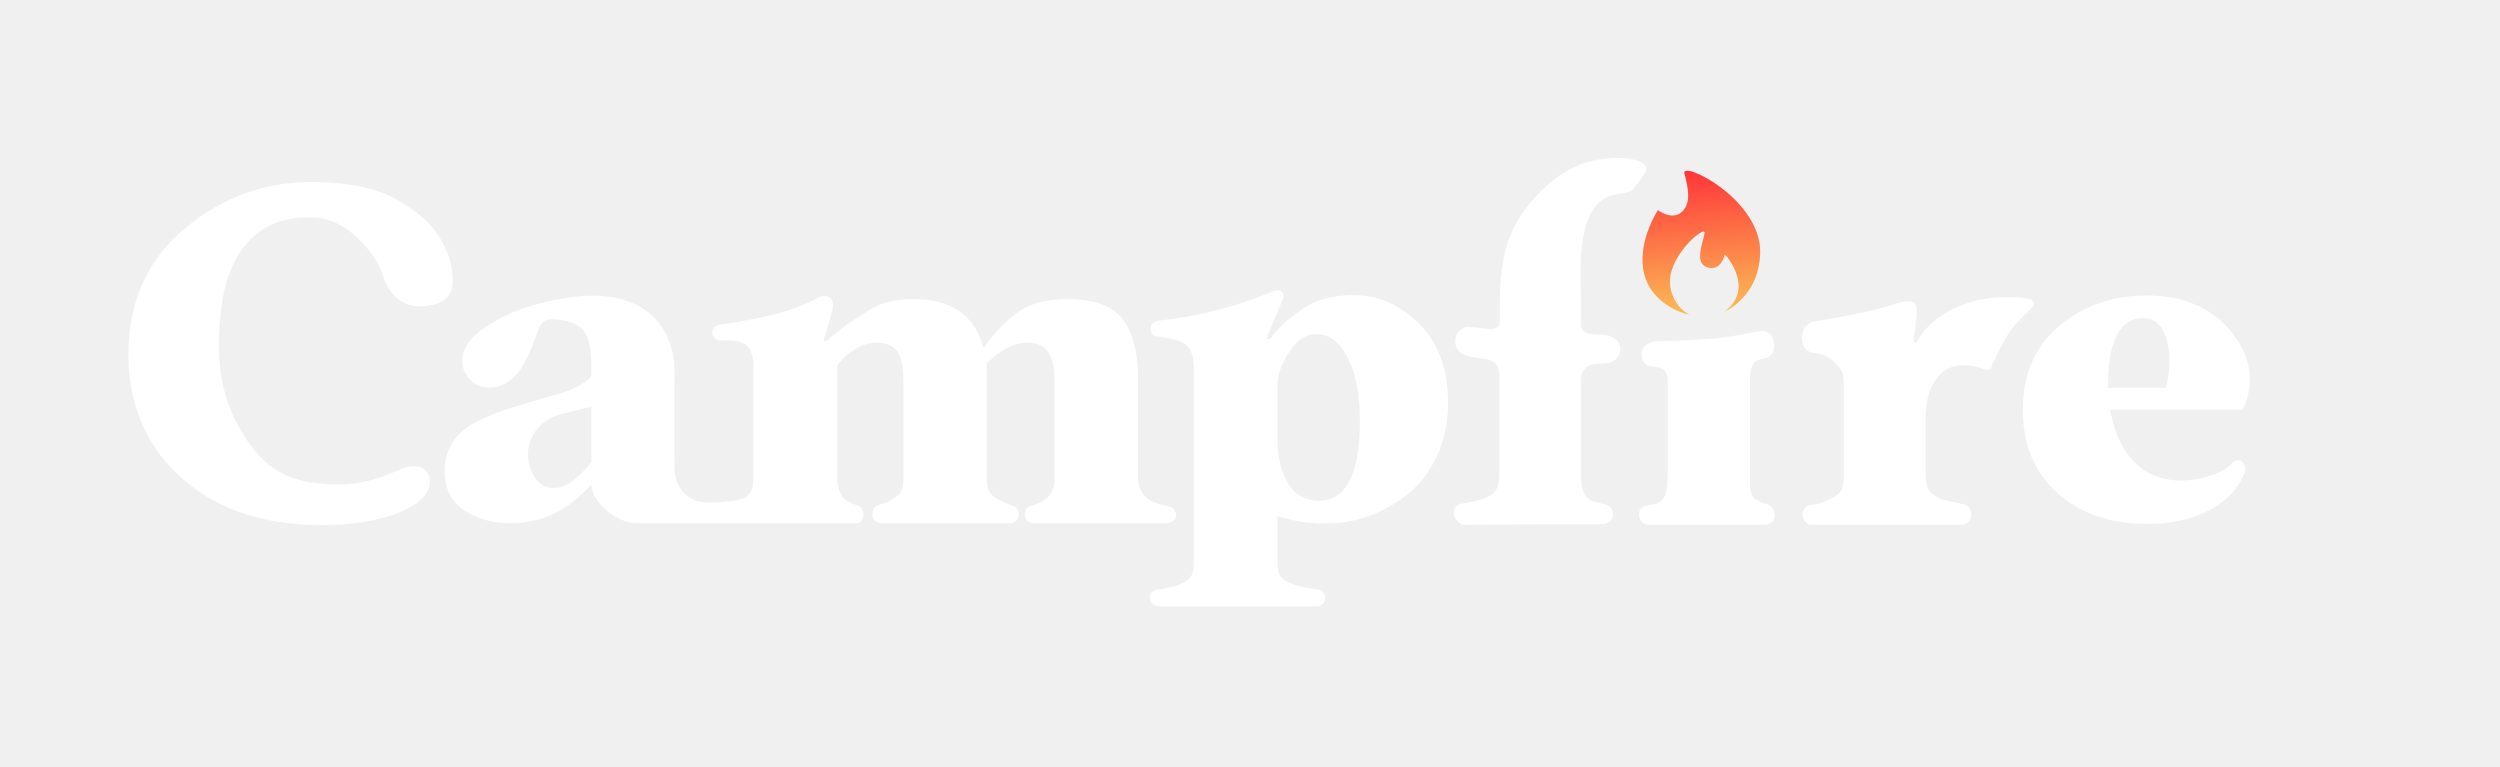
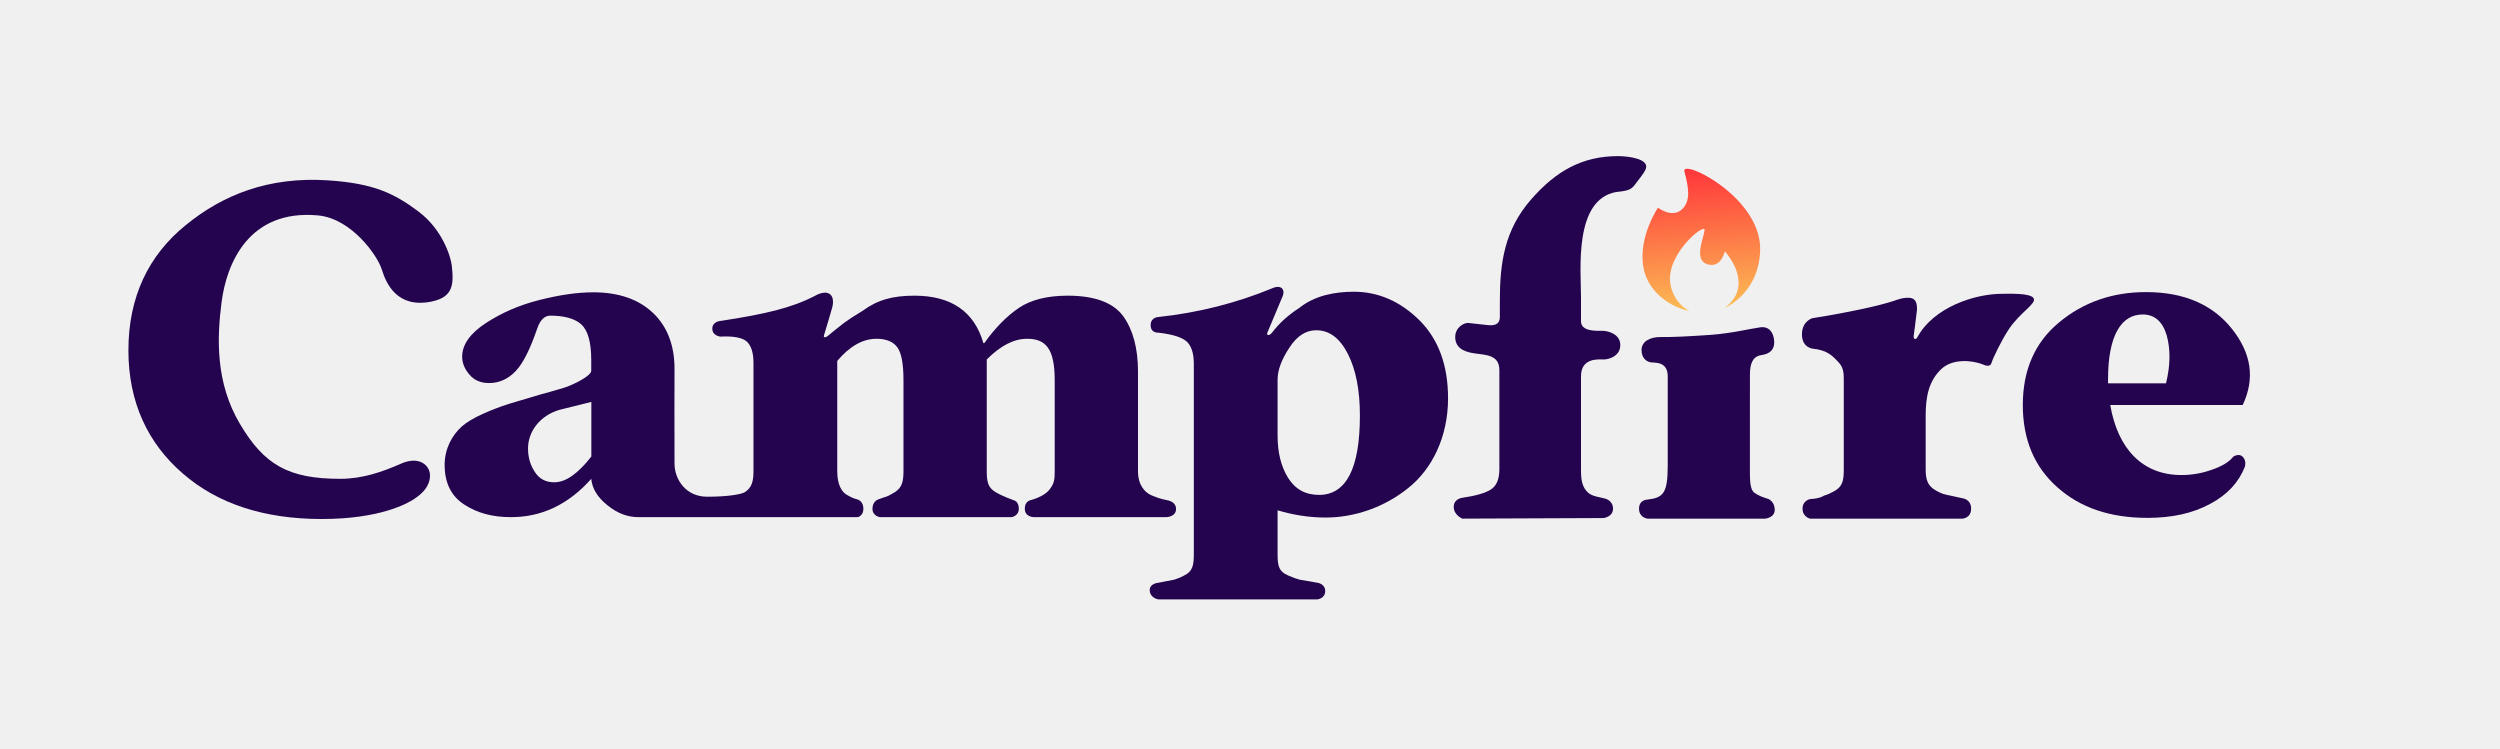
- <svg xmlns="http://www.w3.org/2000/svg" width="150" height="46" viewBox="0 0 150 46" fill="none">
-   <path d="M81.229 17.709C80.104 17.709 78.893 17.93 77.958 18.69C76.98 19.322 76.517 19.947 76.32 20.192C76.122 20.438 75.979 20.331 76.042 20.192C76.105 20.054 76.919 18.074 76.919 18.074C76.919 18.074 77.123 17.709 76.919 17.504C76.714 17.299 76.32 17.504 76.32 17.504C74.186 18.395 71.907 18.98 69.496 19.243C69.496 19.243 69.038 19.249 69.038 19.739C69.038 20.228 69.496 20.192 69.496 20.192C70.388 20.295 70.957 20.485 71.235 20.762C71.498 21.04 71.629 21.478 71.629 22.077V33.635C71.629 34.321 71.556 34.687 71.045 34.935C70.797 35.066 70.592 35.139 70.46 35.183C70.314 35.212 69.993 35.271 69.496 35.373C69.496 35.373 68.949 35.413 68.985 35.861C69.02 36.31 69.496 36.381 69.496 36.381H79.052C79.052 36.381 79.512 36.328 79.512 35.879C79.512 35.431 79.052 35.373 79.052 35.373C78.482 35.271 78.131 35.212 77.971 35.183C77.81 35.139 77.591 35.066 77.299 34.935C76.714 34.687 76.656 34.321 76.656 33.635V30.975C77.62 31.267 78.584 31.414 79.534 31.414C81.287 31.414 83.07 30.785 84.502 29.617C85.933 28.462 86.883 26.504 86.883 24.181C86.883 22.18 86.314 20.602 85.174 19.447C84.02 18.293 82.704 17.709 81.229 17.709ZM79.139 30.04C78.321 30.04 77.707 29.69 77.284 29.003C76.86 28.316 76.656 27.454 76.656 26.446V23.042C76.656 22.472 76.889 21.829 77.357 21.113C77.81 20.397 78.35 20.046 78.964 20.046C79.768 20.046 80.396 20.528 80.878 21.493C81.36 22.457 81.594 23.699 81.594 25.219C81.594 28.433 80.776 30.04 79.139 30.04Z" fill="white" />
-   <path d="M116.753 30.024C116.958 30.068 117.294 30.141 117.746 30.243C117.746 30.243 118.267 30.295 118.267 30.876C118.267 31.457 117.746 31.481 117.746 31.481H108.601C108.601 31.481 108.152 31.373 108.152 30.876C108.152 30.378 108.601 30.295 108.601 30.295C109.24 30.259 109.443 30.081 109.443 30.081C109.633 30.038 109.837 29.935 110.071 29.804C110.539 29.541 110.626 29.176 110.626 28.547V22.974C110.626 22.375 110.495 22.18 110.232 21.902C109.97 21.641 109.665 21.251 108.753 21.163C108.753 21.163 108.116 21.102 108.116 20.295C108.116 19.488 108.74 19.314 108.74 19.314C110.938 18.958 112.715 18.571 113.658 18.255C113.658 18.255 114.304 17.978 114.716 18.108C115.127 18.238 115.002 18.95 115.002 18.95C114.942 19.451 114.847 20.234 114.823 20.366C114.788 20.564 114.931 20.685 115.053 20.456C116.007 18.663 118.478 17.834 120.114 17.834C120.493 17.834 121.847 17.772 122.02 18.108C122.195 18.444 121.208 18.95 120.526 19.99C120.078 20.675 119.58 21.729 119.488 22.034C119.397 22.339 119.002 22.133 119.002 22.133C118.287 21.838 117.148 21.783 116.509 22.373C115.72 23.101 115.54 24.098 115.54 25.223V28.49C115.54 29.133 115.672 29.483 116.11 29.746C116.329 29.878 116.534 29.98 116.753 30.024Z" fill="white" />
-   <path d="M89.991 18.262C89.991 15.946 90.272 13.951 91.868 12.105C93.362 10.376 94.935 9.476 97.087 9.476C97.627 9.476 99 9.622 98.743 10.265C98.635 10.534 98.294 10.929 98.169 11.108C97.888 11.509 97.75 11.574 96.961 11.656C94.415 12.133 94.86 16.403 94.86 18.08V19.506C94.86 20.134 95.796 20.08 96.136 20.08C96.477 20.08 97.218 20.269 97.218 20.944C97.218 21.619 96.531 21.819 96.226 21.819C95.921 21.819 94.86 21.694 94.86 22.841V24.366V28.506C94.86 29.112 94.914 29.585 95.311 29.925C95.562 30.141 96.014 30.176 96.316 30.267C96.316 30.267 96.782 30.378 96.782 30.876C96.782 31.373 96.218 31.445 96.218 31.445L87.739 31.481C87.739 31.481 87.223 31.266 87.223 30.768C87.223 30.271 87.739 30.214 87.739 30.214C88.548 30.099 89.125 29.925 89.457 29.709C89.789 29.492 89.962 29.088 89.962 28.482V22.465C89.962 21.514 89.124 21.55 88.425 21.443C87.725 21.335 87.313 21.046 87.313 20.454C87.313 19.862 87.851 19.59 88.084 19.602C88.262 19.611 89.07 19.721 89.286 19.736L89.293 19.737C89.512 19.752 89.991 19.786 89.991 19.237V18.262Z" fill="white" />
-   <path d="M100.064 22.844V28.239C100.064 29.925 99.813 30.212 98.851 30.325C98.851 30.325 98.342 30.325 98.342 30.876C98.342 31.427 98.851 31.481 98.851 31.481H105.91C105.91 31.481 106.484 31.432 106.484 30.948C106.484 30.463 106.125 30.295 106.125 30.295L106.123 30.294C105.8 30.189 105.527 30.101 105.265 29.912C105.002 29.722 104.994 29.161 104.994 28.547C104.994 28.547 104.996 23.453 104.996 22.736C104.996 22.019 105.193 21.625 105.695 21.552C106.197 21.48 106.479 21.212 106.452 20.72C106.425 20.229 106.179 19.795 105.623 19.867C105.068 19.938 103.902 20.237 102.628 20.326C101.355 20.416 100.333 20.469 99.651 20.459C98.97 20.448 98.492 20.747 98.492 21.248C98.492 21.75 98.806 21.983 99.112 22.001C99.418 22.019 100.064 22.001 100.064 22.844Z" fill="white" />
-   <path fill-rule="evenodd" clip-rule="evenodd" d="M50.991 30.135C50.957 30.115 50.924 30.096 50.877 30.075C50.527 29.914 50.235 29.446 50.235 28.613V21.907C50.98 21.016 51.769 20.563 52.587 20.563C53.171 20.563 53.595 20.738 53.843 21.089C54.092 21.439 54.209 22.097 54.209 23.076V28.613C54.209 29.242 54.106 29.607 53.697 29.87C53.478 30.001 53.303 30.104 53.171 30.148C53.025 30.191 52.969 30.212 52.682 30.32C52.682 30.32 52.346 30.432 52.346 30.878C52.346 31.324 52.79 31.389 52.79 31.389H60.699C60.699 31.389 61.129 31.324 61.129 30.876C61.129 30.427 60.83 30.367 60.83 30.367C60.83 30.367 60.179 30.14 59.732 29.87C59.285 29.599 59.206 29.256 59.206 28.613V21.819C60.024 20.986 60.828 20.563 61.631 20.563C62.742 20.563 63.282 21.162 63.282 23.076V28.613C63.282 29.125 63.252 29.344 62.975 29.709C62.718 30.049 62.242 30.223 62.061 30.289C62.048 30.294 62.036 30.298 62.026 30.302C62.004 30.31 61.976 30.317 61.944 30.325C61.77 30.37 61.488 30.441 61.488 30.876C61.488 31.389 62.026 31.389 62.026 31.389H69.989C69.989 31.389 70.562 31.378 70.562 30.894C70.562 30.409 69.989 30.355 69.989 30.355C69.564 30.261 69.378 30.184 69.222 30.119C69.184 30.103 69.149 30.089 69.112 30.075C68.703 29.914 68.279 29.446 68.279 28.613V22.564C68.279 21.162 67.987 20.037 67.403 19.204C66.803 18.371 65.693 17.947 64.057 17.947C62.844 17.947 61.865 18.196 61.149 18.678C60.419 19.175 59.717 19.89 59.06 20.826H59.001C58.461 18.912 57.072 17.947 54.866 17.947C53.566 17.947 52.653 18.199 51.754 18.868C51.254 19.172 50.889 19.415 50.646 19.597C50.403 19.78 49.747 20.32 49.673 20.388C49.598 20.456 49.365 20.563 49.446 20.327C49.526 20.092 49.903 18.77 49.903 18.77C49.903 18.77 50.136 18.121 49.795 17.856C49.472 17.605 48.916 17.947 48.916 17.947C47.499 18.692 45.954 19.058 43.221 19.482C43.221 19.482 42.739 19.514 42.739 19.951C42.739 20.388 43.221 20.431 43.221 20.431C44.039 20.387 44.58 20.504 44.828 20.753C45.077 21.001 45.208 21.425 45.208 22.024V28.613C45.208 29.242 45.092 29.607 44.697 29.87C44.492 30.001 43.708 30.15 42.431 30.15C41.154 30.15 40.484 29.116 40.471 28.16C40.458 27.205 40.471 22.389 40.471 22.389C40.471 20.972 40.047 19.832 39.185 18.999C38.323 18.166 37.125 17.743 35.591 17.743C34.641 17.743 33.56 17.903 32.362 18.21C31.164 18.517 30.097 18.985 29.148 19.613C28.198 20.241 27.73 20.928 27.73 21.644C27.73 22.038 27.876 22.404 28.169 22.74C28.446 23.076 28.841 23.251 29.337 23.251C29.966 23.251 30.492 23.003 30.945 22.52C31.398 22.038 31.821 21.162 32.245 19.905C32.42 19.408 32.683 19.16 33.019 19.16C33.852 19.16 34.481 19.335 34.875 19.686C35.27 20.051 35.474 20.767 35.474 21.848V22.506C35.474 22.788 34.597 23.236 34.247 23.383C34.071 23.456 33.852 23.543 33.575 23.616C33.391 23.665 33.259 23.706 33.173 23.734C33.129 23.747 33.098 23.758 33.078 23.762C32.946 23.806 32.727 23.865 32.45 23.938C31.973 24.082 31.556 24.207 31.195 24.315C30.937 24.392 30.708 24.461 30.506 24.522C30.024 24.683 29.513 24.873 28.972 25.121C28.417 25.37 27.993 25.633 27.716 25.881C27.131 26.407 26.678 27.225 26.678 28.219C26.678 29.315 27.073 30.118 27.862 30.63C28.636 31.141 29.557 31.389 30.623 31.389C32.479 31.404 34.101 30.63 35.474 29.066C35.533 29.665 35.854 30.191 36.453 30.674C37.038 31.156 37.651 31.389 38.294 31.389L41.333 31.39C41.554 31.39 41.762 31.39 42.057 31.39C42.241 31.39 42.459 31.39 42.735 31.39H43.221L51.463 31.389C51.463 31.389 51.804 31.324 51.804 30.876C51.804 30.427 51.463 30.32 51.463 30.32C51.162 30.237 51.074 30.185 50.991 30.135ZM32.091 28.647C32.354 29.07 32.748 29.275 33.26 29.275C33.946 29.275 34.677 28.749 35.481 27.712V24.395L33.567 24.877C32.383 25.228 31.682 26.207 31.682 27.215C31.682 27.756 31.813 28.223 32.091 28.647Z" fill="white" />
-   <path d="M14.393 25.729C15.853 28.222 17.311 29.064 20.419 29.064C21.764 29.064 22.966 28.634 24.06 28.143C25.154 27.653 25.817 28.246 25.799 28.888C25.782 29.53 25.351 29.943 24.885 30.266C24.419 30.588 22.753 31.503 19.302 31.503C15.85 31.503 13.058 30.583 10.97 28.742C8.881 26.923 7.704 24.425 7.704 21.269C7.704 18.003 8.925 15.483 11.145 13.664C13.344 11.845 16.097 10.709 19.675 10.946C22.422 11.129 23.648 11.736 25.099 12.832C26.55 13.928 27.045 15.583 27.106 16.116C27.234 17.246 27.2 18.036 25.889 18.306C23.821 18.731 23.168 17.211 22.909 16.359C22.65 15.508 21.084 13.26 19.077 13.075C14.881 12.688 13.591 16.063 13.3 18.306C13.008 20.548 12.934 23.235 14.393 25.729Z" fill="white" />
-   <path d="M130.881 28.834C128.558 28.834 127.068 27.256 126.614 24.582H134.563C135.308 22.99 135.089 21.456 133.92 19.965C132.751 18.475 131.027 17.73 128.762 17.73C126.746 17.73 125.007 18.344 123.561 19.556C122.1 20.769 121.369 22.449 121.369 24.582C121.369 26.672 122.056 28.338 123.444 29.579C124.818 30.821 126.614 31.435 128.85 31.435C130.311 31.435 131.568 31.157 132.605 30.588C133.642 30.032 134.329 29.273 134.695 28.323C134.695 28.323 134.802 27.963 134.563 27.724C134.324 27.485 133.993 27.724 133.993 27.724C133.745 28.045 133.307 28.308 132.707 28.513C132.108 28.732 131.495 28.834 130.881 28.834ZM128.558 19.089C129.274 19.089 129.756 19.512 130.004 20.36C130.238 21.222 130.223 22.186 129.961 23.267H126.483V23.005C126.483 20.375 127.273 19.089 128.558 19.089Z" fill="white" />
-   <path fill-rule="evenodd" clip-rule="evenodd" d="M105.611 15.203C105.704 11.96 100.857 9.591 101.064 10.404C101.27 11.217 101.509 12.165 100.912 12.714C100.315 13.263 99.477 12.606 99.477 12.606C99.477 12.606 98.337 14.316 98.583 16.101C98.829 17.887 100.465 18.575 100.701 18.673C100.701 18.673 101.006 18.801 101.371 18.885C100.95 18.659 100.404 18.183 100.23 17.282C99.881 15.47 102.319 13.489 102.275 13.965C102.265 14.075 102.223 14.232 102.175 14.412C102.017 15.004 101.793 15.838 102.441 16.04C103.286 16.302 103.488 15.256 103.488 15.256C103.488 15.256 104.294 16.11 104.317 17.135C104.336 17.988 103.737 18.504 103.463 18.697C104.035 18.454 105.547 17.436 105.611 15.203Z" fill="url(#paint0_linear)" />
+ <svg xmlns="http://www.w3.org/2000/svg" width="197" height="59" viewBox="0 0 197 59" fill="none">
+   <path d="M106.681 22.989C105.203 22.989 103.613 23.277 102.385 24.263C101.101 25.084 100.492 25.895 100.233 26.214C99.974 26.533 99.786 26.393 99.868 26.214C99.951 26.035 101.02 23.464 101.02 23.464C101.02 23.464 101.288 22.989 101.02 22.724C100.751 22.458 100.233 22.724 100.233 22.724C97.431 23.881 94.438 24.64 91.272 24.981C91.272 24.981 90.671 24.99 90.671 25.625C90.671 26.261 91.272 26.214 91.272 26.214C92.442 26.347 93.191 26.593 93.555 26.954C93.901 27.314 94.073 27.883 94.073 28.661V43.665C94.073 44.556 93.978 45.03 93.306 45.353C92.98 45.523 92.711 45.618 92.538 45.675C92.346 45.713 91.924 45.789 91.272 45.922C91.272 45.922 90.553 45.973 90.6 46.555C90.647 47.138 91.272 47.231 91.272 47.231H103.821C103.821 47.231 104.426 47.161 104.426 46.579C104.426 45.997 103.821 45.922 103.821 45.922C103.073 45.789 102.613 45.713 102.401 45.675C102.19 45.618 101.902 45.523 101.519 45.353C100.751 45.03 100.674 44.556 100.674 43.665V40.213C101.941 40.592 103.207 40.782 104.455 40.782C106.757 40.782 109.099 39.966 110.979 38.449C112.859 36.95 114.107 34.408 114.107 31.392C114.107 28.794 113.358 26.745 111.862 25.247C110.346 23.748 108.619 22.989 106.681 22.989ZM103.937 38.998C102.862 38.998 102.056 38.543 101.499 37.652C100.943 36.76 100.674 35.641 100.674 34.333V29.913C100.674 29.173 100.981 28.338 101.596 27.409C102.19 26.48 102.9 26.024 103.706 26.024C104.762 26.024 105.587 26.65 106.22 27.902C106.853 29.154 107.16 30.766 107.16 32.739C107.16 36.912 106.086 38.998 103.937 38.998Z" fill="#24044E" />
+   <path d="M153.336 38.977C153.605 39.034 154.046 39.129 154.64 39.261C154.64 39.261 155.324 39.329 155.324 40.083C155.324 40.837 154.64 40.869 154.64 40.869H142.629C142.629 40.869 142.04 40.729 142.04 40.083C142.04 39.437 142.629 39.329 142.629 39.329C143.468 39.283 143.735 39.052 143.735 39.052C143.985 38.995 144.253 38.862 144.56 38.691C145.174 38.35 145.289 37.876 145.289 37.06V29.825C145.289 29.047 145.117 28.794 144.771 28.434C144.428 28.094 144.027 27.588 142.829 27.473C142.829 27.473 141.993 27.394 141.993 26.347C141.993 25.299 142.813 25.074 142.813 25.074C145.699 24.611 148.032 24.109 149.271 23.698C149.271 23.698 150.12 23.339 150.66 23.507C151.201 23.676 151.036 24.601 151.036 24.601C150.958 25.252 150.833 26.268 150.802 26.44C150.754 26.696 150.943 26.853 151.103 26.556C152.356 24.228 155.601 23.152 157.75 23.152C158.248 23.152 160.026 23.071 160.253 23.507C160.482 23.944 159.187 24.6 158.291 25.951C157.702 26.841 157.048 28.209 156.927 28.605C156.808 29.001 156.289 28.733 156.289 28.733C155.35 28.35 153.855 28.279 153.015 29.045C151.979 29.99 151.743 31.284 151.743 32.745V36.985C151.743 37.82 151.916 38.275 152.491 38.617C152.779 38.787 153.048 38.92 153.336 38.977Z" fill="#24044E" />
+   <path d="M118.188 23.708C118.188 20.701 118.557 18.111 120.653 15.714C122.616 13.47 124.681 12.302 127.508 12.302C128.216 12.302 130.02 12.491 129.682 13.326C129.541 13.675 129.094 14.188 128.929 14.42C128.56 14.941 128.379 15.026 127.343 15.132C123.998 15.751 124.583 21.294 124.583 23.472V25.322C124.583 26.137 125.812 26.067 126.259 26.067C126.707 26.067 127.68 26.313 127.68 27.19C127.68 28.066 126.777 28.326 126.377 28.326C125.977 28.326 124.583 28.163 124.583 29.653V31.632V37.006C124.583 37.793 124.654 38.407 125.176 38.849C125.506 39.129 126.098 39.175 126.495 39.293C126.495 39.293 127.107 39.437 127.107 40.083C127.107 40.729 126.366 40.822 126.366 40.822L115.231 40.869C115.231 40.869 114.553 40.589 114.553 39.944C114.553 39.297 115.231 39.224 115.231 39.224C116.293 39.074 117.051 38.849 117.487 38.568C117.923 38.287 118.15 37.762 118.15 36.975V29.164C118.15 27.93 117.05 27.977 116.131 27.837C115.213 27.697 114.671 27.322 114.671 26.553C114.671 25.785 115.378 25.432 115.684 25.447C115.917 25.459 116.979 25.602 117.262 25.621L117.272 25.622C117.559 25.642 118.188 25.687 118.188 24.973V23.708Z" fill="#24044E" />
+   <path d="M131.417 29.656V36.66C131.417 38.849 131.088 39.221 129.824 39.367C129.824 39.367 129.156 39.367 129.156 40.083C129.156 40.799 129.824 40.869 129.824 40.869H139.095C139.095 40.869 139.849 40.805 139.849 40.176C139.849 39.548 139.378 39.329 139.378 39.329L139.375 39.328C138.951 39.192 138.592 39.077 138.248 38.831C137.902 38.585 137.892 37.857 137.892 37.06C137.892 37.06 137.894 30.447 137.894 29.516C137.894 28.585 138.154 28.074 138.813 27.979C139.473 27.885 139.843 27.537 139.808 26.899C139.772 26.261 139.449 25.698 138.719 25.791C137.989 25.884 136.458 26.271 134.785 26.388C133.113 26.504 131.771 26.573 130.876 26.559C129.981 26.545 129.353 26.933 129.353 27.584C129.353 28.235 129.765 28.538 130.167 28.561C130.569 28.585 131.417 28.561 131.417 29.656Z" fill="#24044E" />
+   <path fill-rule="evenodd" clip-rule="evenodd" d="M66.968 39.122C66.924 39.096 66.88 39.07 66.819 39.043C66.359 38.834 65.975 38.227 65.975 37.146V28.44C66.954 27.283 67.99 26.695 69.064 26.695C69.832 26.695 70.388 26.922 70.715 27.377C71.041 27.833 71.194 28.686 71.194 29.957V37.146C71.194 37.962 71.06 38.436 70.523 38.777C70.235 38.948 70.005 39.081 69.832 39.138C69.64 39.194 69.567 39.222 69.19 39.361C69.19 39.361 68.749 39.507 68.749 40.086C68.749 40.665 69.331 40.75 69.331 40.75H79.718C79.718 40.75 80.283 40.665 80.283 40.083C80.283 39.501 79.891 39.422 79.891 39.422C79.891 39.422 79.035 39.128 78.448 38.777C77.861 38.426 77.757 37.981 77.757 37.146V28.326C78.832 27.245 79.887 26.695 80.942 26.695C82.401 26.695 83.111 27.472 83.111 29.957V37.146C83.111 37.81 83.07 38.094 82.708 38.569C82.371 39.01 81.745 39.236 81.507 39.321C81.49 39.328 81.474 39.333 81.461 39.338C81.432 39.349 81.395 39.358 81.353 39.369C81.124 39.426 80.754 39.519 80.754 40.083C80.754 40.75 81.461 40.75 81.461 40.75H91.919C91.919 40.75 92.672 40.735 92.672 40.106C92.672 39.478 91.919 39.408 91.919 39.408C91.362 39.285 91.116 39.185 90.912 39.101C90.862 39.081 90.816 39.061 90.767 39.043C90.23 38.834 89.674 38.227 89.674 37.146V29.293C89.674 27.472 89.29 26.012 88.522 24.931C87.735 23.849 86.277 23.299 84.128 23.299C82.535 23.299 81.25 23.622 80.309 24.248C79.35 24.893 78.429 25.822 77.565 27.036H77.489C76.778 24.551 74.956 23.299 72.058 23.299C70.35 23.299 69.151 23.625 67.971 24.494C67.314 24.889 66.834 25.205 66.515 25.442C66.195 25.678 65.335 26.38 65.237 26.468C65.139 26.556 64.832 26.695 64.939 26.389C65.045 26.084 65.539 24.368 65.539 24.368C65.539 24.368 65.845 23.525 65.398 23.181C64.974 22.855 64.243 23.299 64.243 23.299C62.382 24.267 60.353 24.741 56.764 25.291C56.764 25.291 56.13 25.333 56.13 25.901C56.13 26.468 56.764 26.524 56.764 26.524C57.839 26.467 58.549 26.619 58.875 26.941C59.201 27.264 59.374 27.814 59.374 28.591V37.146C59.374 37.962 59.22 38.436 58.702 38.777C58.434 38.948 57.403 39.141 55.726 39.141C54.048 39.141 53.17 37.799 53.152 36.558C53.135 35.317 53.152 29.066 53.152 29.066C53.152 27.226 52.596 25.746 51.464 24.665C50.331 23.584 48.758 23.034 46.743 23.034C45.496 23.034 44.076 23.242 42.502 23.641C40.929 24.039 39.528 24.646 38.281 25.462C37.033 26.277 36.419 27.169 36.419 28.098C36.419 28.61 36.611 29.085 36.995 29.521C37.359 29.957 37.878 30.185 38.53 30.185C39.355 30.185 40.046 29.862 40.641 29.236C41.236 28.61 41.792 27.472 42.349 25.841C42.579 25.196 42.924 24.873 43.366 24.873C44.46 24.873 45.285 25.101 45.803 25.556C46.321 26.031 46.59 26.96 46.59 28.364V29.217C46.59 29.583 45.438 30.166 44.978 30.355C44.747 30.45 44.46 30.564 44.095 30.659C43.854 30.722 43.68 30.776 43.568 30.811C43.51 30.829 43.468 30.842 43.443 30.849C43.27 30.905 42.982 30.981 42.617 31.076C41.992 31.264 41.444 31.426 40.97 31.566C40.631 31.666 40.33 31.756 40.065 31.835C39.432 32.044 38.76 32.29 38.05 32.613C37.321 32.935 36.765 33.276 36.4 33.599C35.633 34.282 35.038 35.344 35.038 36.634C35.038 38.056 35.556 39.1 36.592 39.764C37.609 40.428 38.818 40.75 40.219 40.75C42.656 40.769 44.786 39.764 46.59 37.734C46.666 38.512 47.089 39.194 47.875 39.821C48.643 40.447 49.449 40.75 50.293 40.75L54.284 40.751C54.574 40.75 54.848 40.75 55.235 40.751C55.477 40.751 55.763 40.751 56.125 40.751H56.764L67.588 40.75C67.588 40.75 68.036 40.665 68.036 40.083C68.036 39.501 67.588 39.361 67.588 39.361C67.193 39.253 67.078 39.186 66.968 39.122ZM42.146 37.189C42.492 37.739 43.01 38.005 43.681 38.005C44.583 38.005 45.543 37.322 46.598 35.975V31.67L44.084 32.296C42.53 32.751 41.609 34.022 41.609 35.331C41.609 36.032 41.782 36.639 42.146 37.189Z" fill="#24044E" />
+   <path d="M18.904 33.401C20.82 36.638 22.735 37.731 26.817 37.731C28.584 37.731 30.162 37.172 31.599 36.536C33.035 35.899 33.907 36.669 33.883 37.503C33.86 38.336 33.295 38.872 32.682 39.291C32.07 39.71 29.883 40.898 25.35 40.898C20.817 40.898 17.15 39.703 14.407 37.313C11.664 34.952 10.118 31.708 10.118 27.611C10.118 23.372 11.722 20.1 14.638 17.739C17.525 15.377 21.141 13.902 25.841 14.211C29.448 14.447 31.057 15.236 32.963 16.658C34.869 18.081 35.519 20.23 35.599 20.922C35.768 22.388 35.722 23.414 34.001 23.764C31.285 24.317 30.428 22.343 30.087 21.238C29.747 20.132 27.691 17.214 25.055 16.974C19.544 16.472 17.85 20.853 17.467 23.764C17.084 26.675 16.986 30.164 18.904 33.401Z" fill="#24044E" />
+   <path d="M171.891 37.433C168.84 37.433 166.882 35.384 166.287 31.913H176.726C177.705 29.846 177.417 27.854 175.882 25.919C174.346 23.984 172.082 23.017 169.107 23.017C166.46 23.017 164.176 23.814 162.277 25.388C160.358 26.962 159.398 29.144 159.398 31.913C159.398 34.626 160.299 36.788 162.123 38.4C163.927 40.012 166.287 40.809 169.223 40.809C171.142 40.809 172.792 40.449 174.154 39.709C175.517 38.988 176.418 38.002 176.899 36.769C176.899 36.769 177.04 36.301 176.726 35.991C176.412 35.681 175.977 35.991 175.977 35.991C175.651 36.409 175.076 36.75 174.289 37.016C173.502 37.3 172.696 37.433 171.891 37.433ZM168.84 24.781C169.78 24.781 170.412 25.331 170.739 26.431C171.046 27.55 171.026 28.802 170.681 30.206H166.114V29.864C166.114 26.45 167.151 24.781 168.84 24.781Z" fill="#24044E" />
+   <path fill-rule="evenodd" clip-rule="evenodd" d="M138.702 19.737C138.824 15.527 132.459 12.451 132.73 13.507C133.002 14.563 133.315 15.793 132.531 16.506C131.747 17.219 130.646 16.365 130.646 16.365C130.646 16.365 129.149 18.585 129.472 20.903C129.795 23.221 131.944 24.114 132.254 24.242C132.254 24.242 132.655 24.407 133.135 24.516C132.582 24.223 131.864 23.606 131.636 22.436C131.178 20.084 134.379 17.512 134.322 18.129C134.309 18.273 134.253 18.477 134.19 18.71C133.982 19.478 133.689 20.561 134.54 20.823C135.649 21.163 135.914 19.805 135.914 19.805C135.914 19.805 136.973 20.914 137.003 22.245C137.028 23.352 136.242 24.022 135.882 24.273C136.633 23.957 138.618 22.635 138.702 19.737Z" fill="url(#paint0_linear)" />
  <defs>
-     <linearGradient id="paint0_linear" x1="101.665" y1="10.206" x2="102.372" y2="18.928" gradientUnits="userSpaceOnUse">
+     <linearGradient id="paint0_linear" x1="133.52" y1="13.25" x2="134.427" y2="24.575" gradientUnits="userSpaceOnUse">
      <stop stop-color="#FF353A" />
      <stop offset="1" stop-color="#FBBE55" />
    </linearGradient>
  </defs>
</svg>
